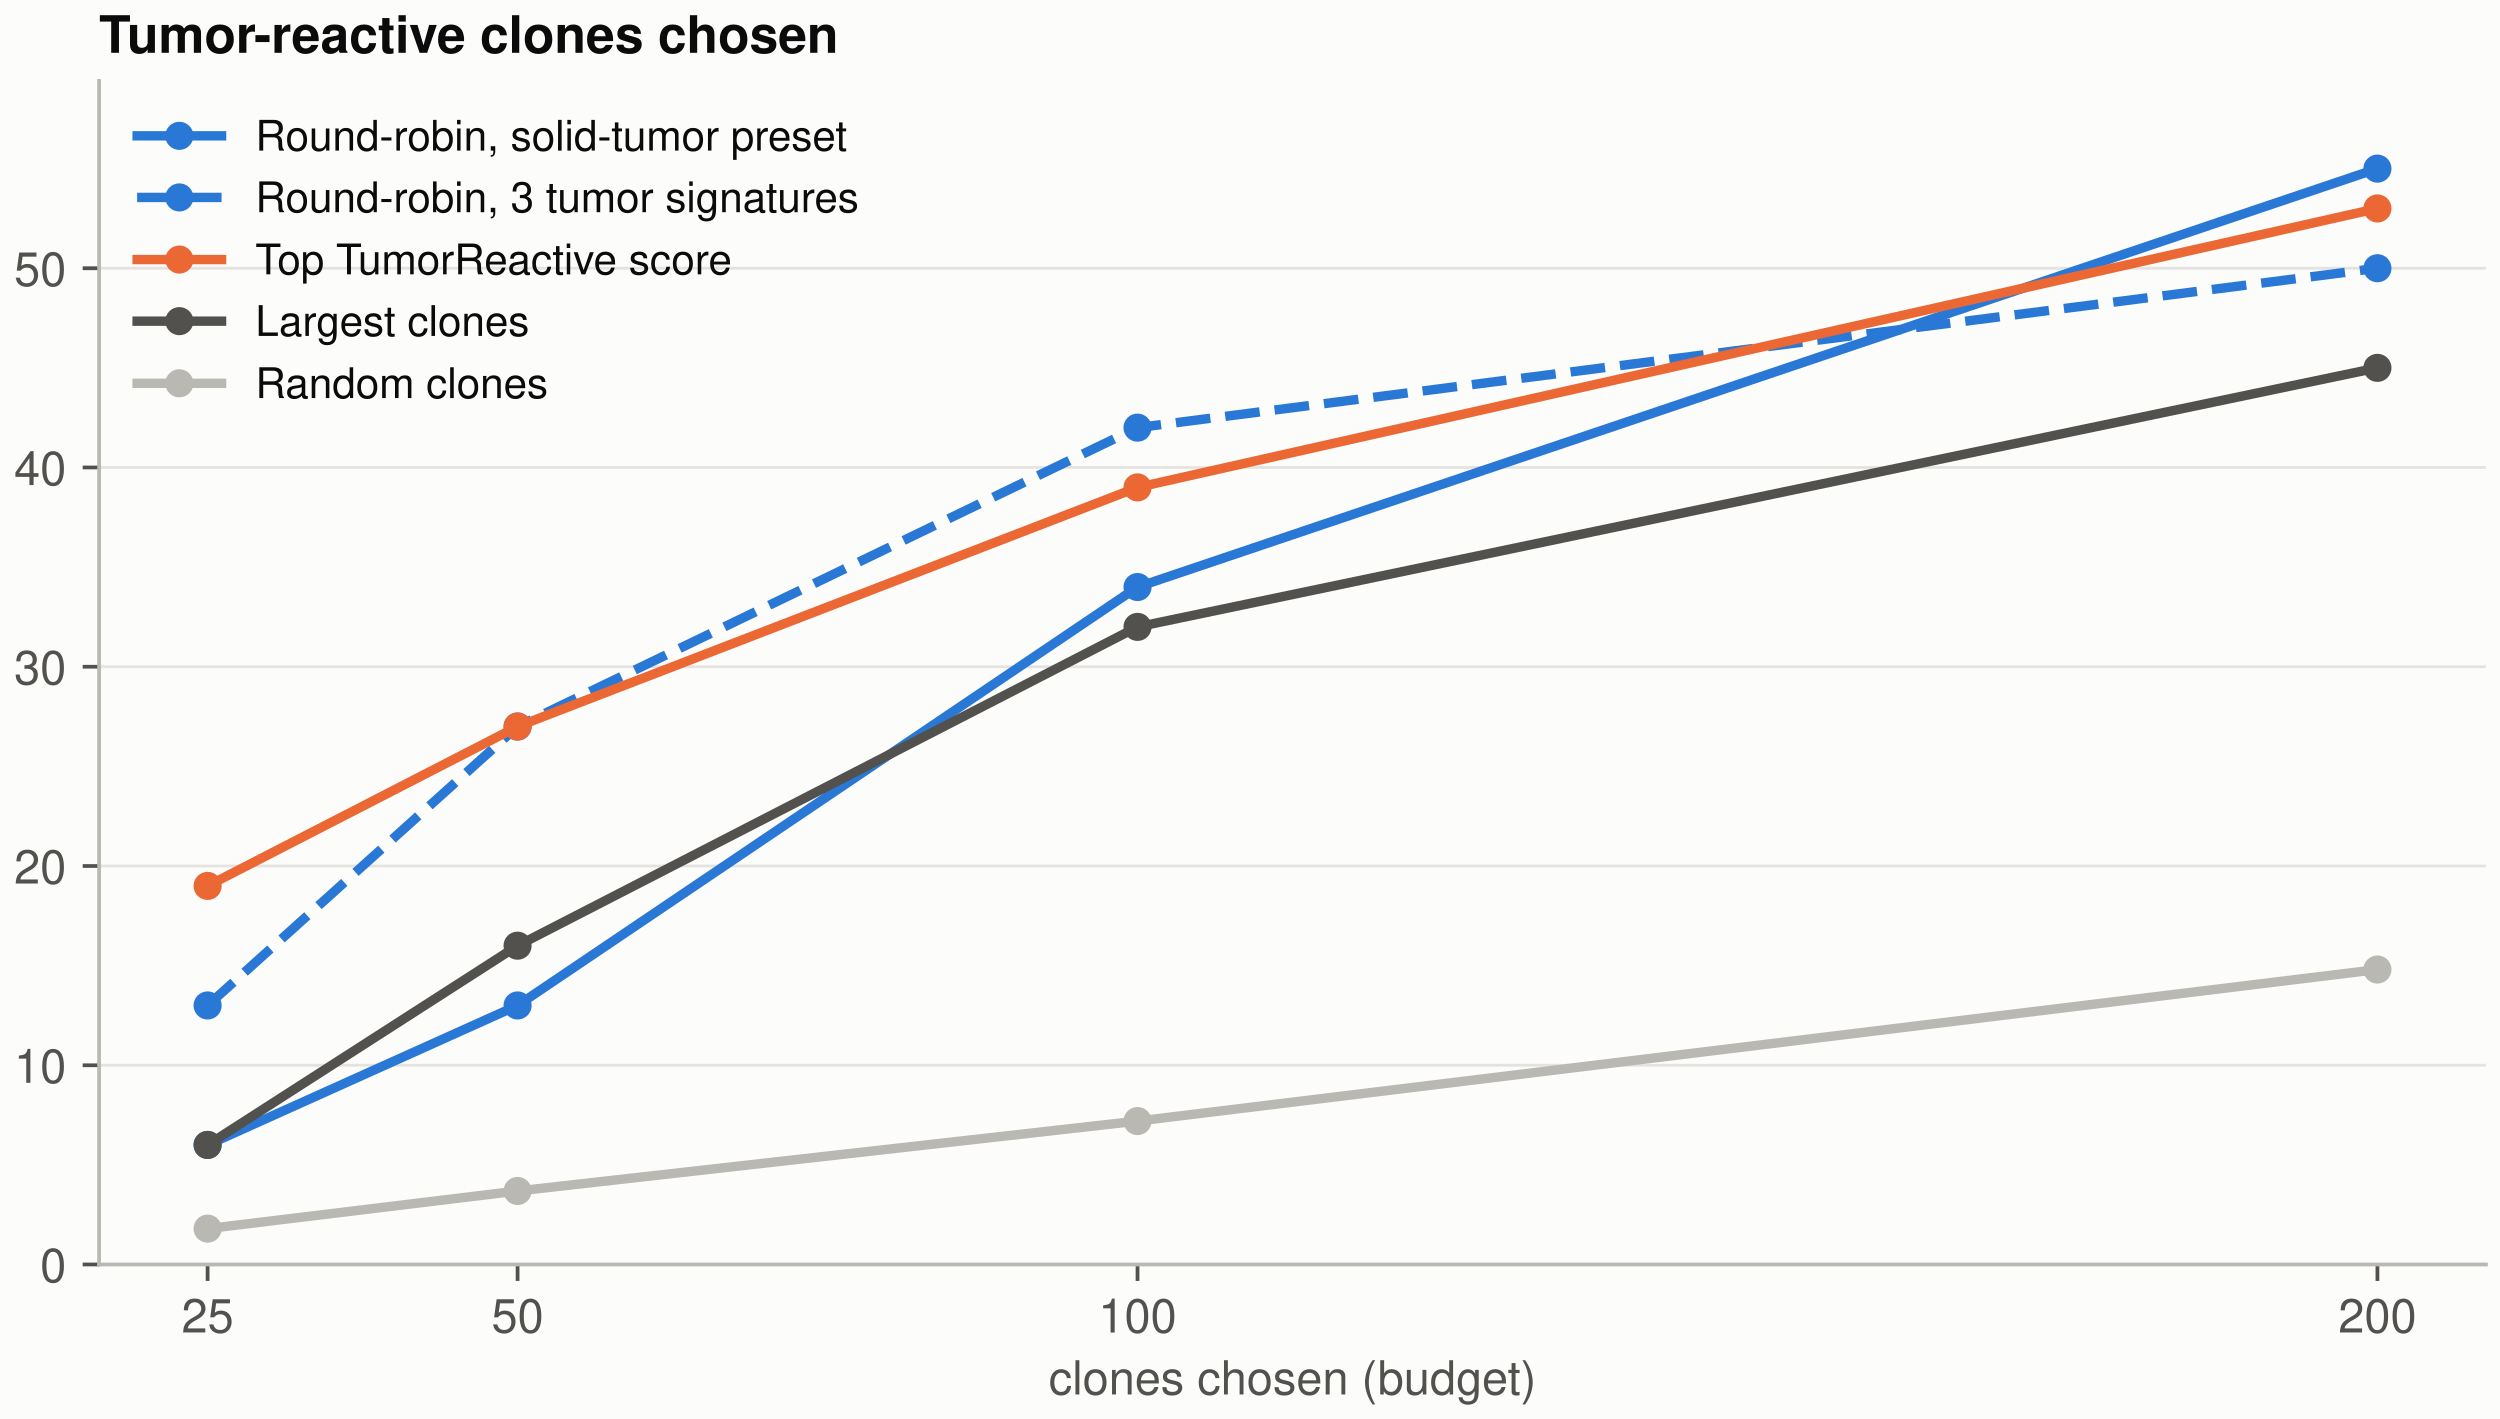
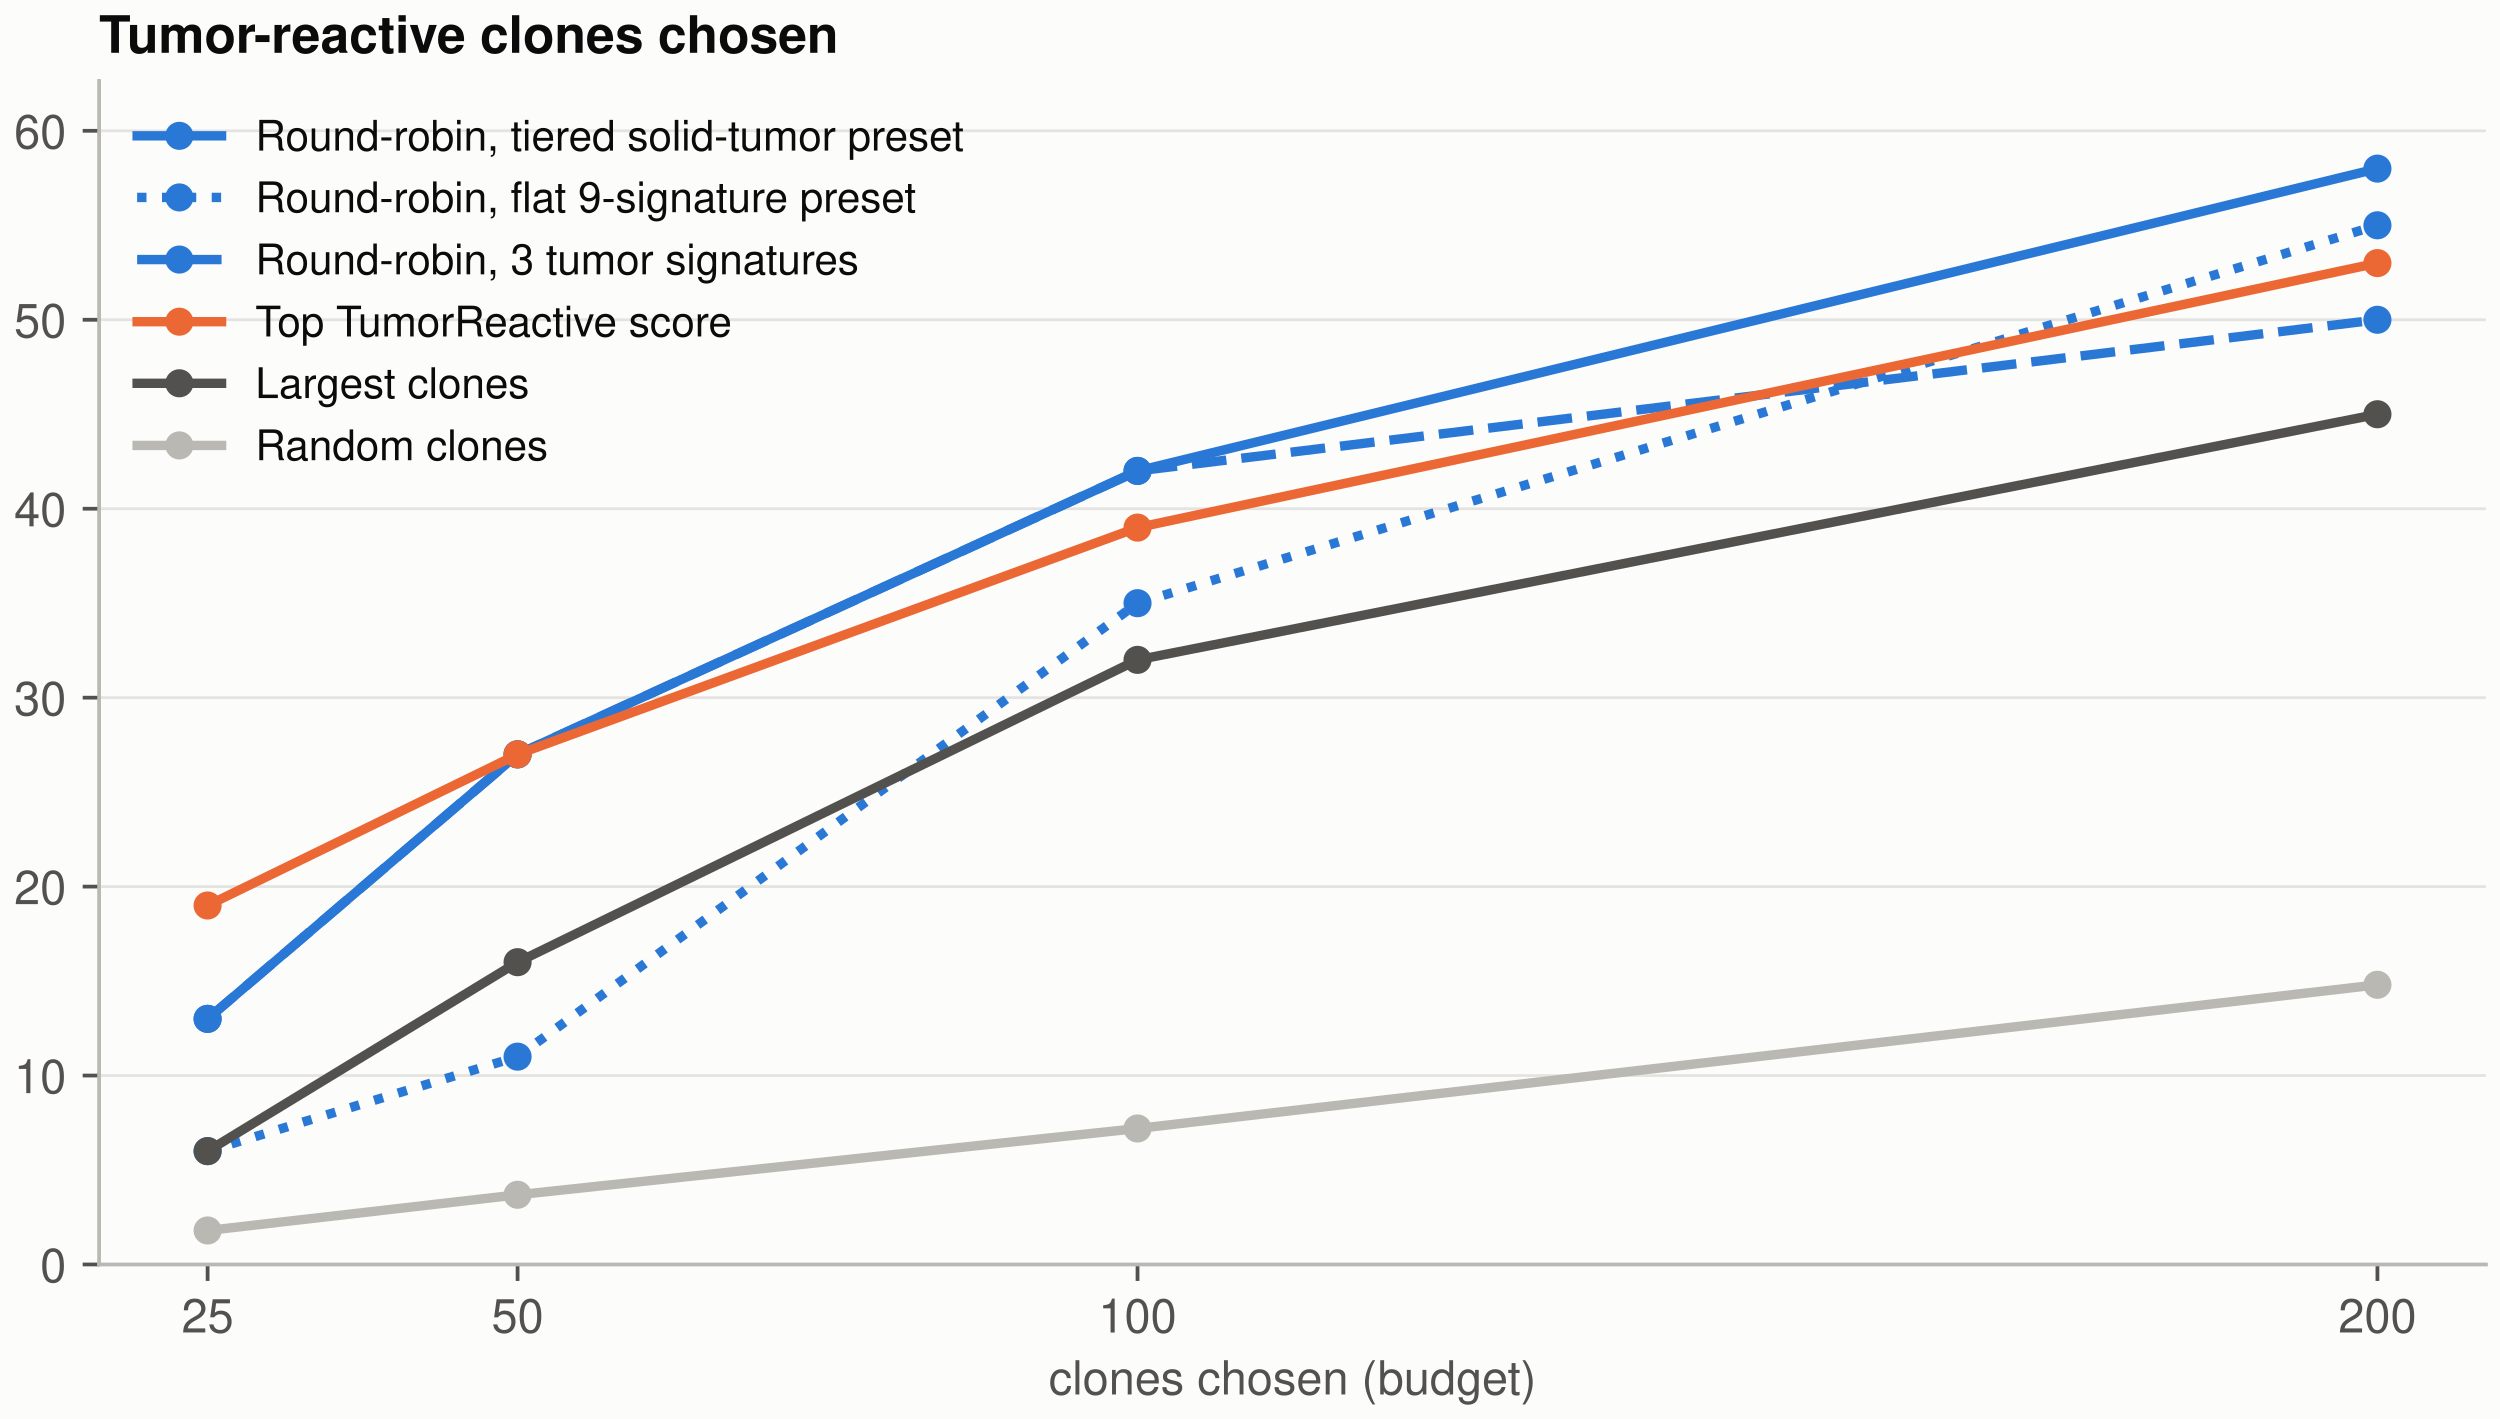
<svg xmlns="http://www.w3.org/2000/svg" xmlns:xlink="http://www.w3.org/1999/xlink" width="532.8pt" height="302.4pt" viewBox="0 0 532.8 302.4" version="1.1">
  <defs>
    <style type="text/css">*{stroke-linejoin: round; stroke-linecap: butt}</style>
  </defs>
  <g id="figure_1">
    <g id="patch_1">
      <path d="M 0 302.4  L 532.8 302.4  L 532.8 0  L 0 0  z " style="fill: #fcfcfb" />
    </g>
    <g id="axes_1">
      <g id="patch_2">
        <path d="M 21.122 269.488  L 529.8 269.488  L 529.8 17.25  L 21.122 17.25  z " style="fill: #fcfcfb" />
      </g>
      <g id="matplotlib.axis_1">
        <g id="xtick_1">
          <g id="line2d_1">
            <defs>
              <path id="mc6937c2ae9" d="M 0 0  L 0 3.5  " style="stroke: #52514e; stroke-width: 0.8" />
            </defs>
            <g>
              <use xlink:href="#mc6937c2ae9" x="44.244" y="269.488" style="fill: #52514e; stroke: #52514e; stroke-width: 0.8" />
            </g>
          </g>
          <g id="text_1">
            <text style="font-size: 10px; font-family: 'Helvetica', 'Arial', 'DejaVu Sans'; text-anchor: middle; fill: #52514e" x="44.244" y="283.988" transform="rotate(-0 44.24383 283.988)">25</text>
          </g>
        </g>
        <g id="xtick_2">
          <g id="line2d_2">
            <g>
              <use xlink:href="#mc6937c2ae9" x="110.306" y="269.488" style="fill: #52514e; stroke: #52514e; stroke-width: 0.8" />
            </g>
          </g>
          <g id="text_2">
            <text style="font-size: 10px; font-family: 'Helvetica', 'Arial', 'DejaVu Sans'; text-anchor: middle; fill: #52514e" x="110.306" y="283.988" transform="rotate(-0 110.3059 283.988)">50</text>
          </g>
        </g>
        <g id="xtick_3">
          <g id="line2d_3">
            <g>
              <use xlink:href="#mc6937c2ae9" x="242.43" y="269.488" style="fill: #52514e; stroke: #52514e; stroke-width: 0.8" />
            </g>
          </g>
          <g id="text_3">
            <text style="font-size: 10px; font-family: 'Helvetica', 'Arial', 'DejaVu Sans'; text-anchor: middle; fill: #52514e" x="242.43" y="283.988" transform="rotate(-0 242.4299 283.988)">100</text>
          </g>
        </g>
        <g id="xtick_4">
          <g id="line2d_4">
            <g>
              <use xlink:href="#mc6937c2ae9" x="506.678" y="269.488" style="fill: #52514e; stroke: #52514e; stroke-width: 0.8" />
            </g>
          </g>
          <g id="text_4">
            <text style="font-size: 10px; font-family: 'Helvetica', 'Arial', 'DejaVu Sans'; text-anchor: middle; fill: #52514e" x="506.678" y="283.988" transform="rotate(-0 506.678 283.988)">200</text>
          </g>
        </g>
        <g id="text_5">
          <text style="font-size: 10px; font-family: 'Helvetica', 'Arial', 'DejaVu Sans'; text-anchor: middle; fill: #52514e" x="275.461" y="297.187" transform="rotate(-0 275.4609 297.1873)">clones chosen (budget)</text>
        </g>
      </g>
      <g id="matplotlib.axis_2">
        <g id="ytick_1">
          <g id="line2d_5">
            <path d="M 21.122 269.488  L 529.8 269.488  " clip-path="url(#pacbe27f881)" style="fill: none; stroke: #e4e3df; stroke-width: 0.6; stroke-linecap: square" />
          </g>
          <g id="line2d_6">
            <defs>
              <path id="mceed921732" d="M 0 0  L -3.5 0  " style="stroke: #52514e; stroke-width: 0.8" />
            </defs>
            <g>
              <use xlink:href="#mceed921732" x="21.122" y="269.488" style="fill: #52514e; stroke: #52514e; stroke-width: 0.8" />
            </g>
          </g>
          <g id="text_6">
            <text style="font-size: 10px; font-family: 'Helvetica', 'Arial', 'DejaVu Sans'; text-anchor: end; fill: #52514e" x="14.122" y="273.238" transform="rotate(-0 14.12212 273.238)">0</text>
          </g>
        </g>
        <g id="ytick_2">
          <g id="line2d_7">
-             <path d="M 21.122 227.024  L 529.8 227.024  " clip-path="url(#pacbe27f881)" style="fill: none; stroke: #e4e3df; stroke-width: 0.6; stroke-linecap: square" />
+             <path d="M 21.122 229.22  L 529.8 229.22  " clip-path="url(#pacbe27f881)" style="fill: none; stroke: #e4e3df; stroke-width: 0.6; stroke-linecap: square" />
          </g>
          <g id="line2d_8">
            <g>
-               <use xlink:href="#mceed921732" x="21.122" y="227.024" style="fill: #52514e; stroke: #52514e; stroke-width: 0.8" />
+               <use xlink:href="#mceed921732" x="21.122" y="229.22" style="fill: #52514e; stroke: #52514e; stroke-width: 0.8" />
            </g>
          </g>
          <g id="text_7">
-             <text style="font-size: 10px; font-family: 'Helvetica', 'Arial', 'DejaVu Sans'; text-anchor: end; fill: #52514e" x="14.122" y="230.774" transform="rotate(-0 14.12212 230.7738)">10</text>
+             <text style="font-size: 10px; font-family: 'Helvetica', 'Arial', 'DejaVu Sans'; text-anchor: end; fill: #52514e" x="14.122" y="232.97" transform="rotate(-0 14.12212 232.9702)">10</text>
          </g>
        </g>
        <g id="ytick_3">
          <g id="line2d_9">
-             <path d="M 21.122 184.559  L 529.8 184.559  " clip-path="url(#pacbe27f881)" style="fill: none; stroke: #e4e3df; stroke-width: 0.6; stroke-linecap: square" />
+             <path d="M 21.122 188.952  L 529.8 188.952  " clip-path="url(#pacbe27f881)" style="fill: none; stroke: #e4e3df; stroke-width: 0.6; stroke-linecap: square" />
          </g>
          <g id="line2d_10">
            <g>
-               <use xlink:href="#mceed921732" x="21.122" y="184.559" style="fill: #52514e; stroke: #52514e; stroke-width: 0.8" />
+               <use xlink:href="#mceed921732" x="21.122" y="188.952" style="fill: #52514e; stroke: #52514e; stroke-width: 0.8" />
            </g>
          </g>
          <g id="text_8">
-             <text style="font-size: 10px; font-family: 'Helvetica', 'Arial', 'DejaVu Sans'; text-anchor: end; fill: #52514e" x="14.122" y="188.309" transform="rotate(-0 14.12212 188.3095)">20</text>
+             <text style="font-size: 10px; font-family: 'Helvetica', 'Arial', 'DejaVu Sans'; text-anchor: end; fill: #52514e" x="14.122" y="192.702" transform="rotate(-0 14.12212 192.7023)">20</text>
          </g>
        </g>
        <g id="ytick_4">
          <g id="line2d_11">
-             <path d="M 21.122 142.095  L 529.8 142.095  " clip-path="url(#pacbe27f881)" style="fill: none; stroke: #e4e3df; stroke-width: 0.6; stroke-linecap: square" />
+             <path d="M 21.122 148.684  L 529.8 148.684  " clip-path="url(#pacbe27f881)" style="fill: none; stroke: #e4e3df; stroke-width: 0.6; stroke-linecap: square" />
          </g>
          <g id="line2d_12">
            <g>
-               <use xlink:href="#mceed921732" x="21.122" y="142.095" style="fill: #52514e; stroke: #52514e; stroke-width: 0.8" />
+               <use xlink:href="#mceed921732" x="21.122" y="148.684" style="fill: #52514e; stroke: #52514e; stroke-width: 0.8" />
            </g>
          </g>
          <g id="text_9">
-             <text style="font-size: 10px; font-family: 'Helvetica', 'Arial', 'DejaVu Sans'; text-anchor: end; fill: #52514e" x="14.122" y="145.845" transform="rotate(-0 14.12212 145.8452)">30</text>
+             <text style="font-size: 10px; font-family: 'Helvetica', 'Arial', 'DejaVu Sans'; text-anchor: end; fill: #52514e" x="14.122" y="152.434" transform="rotate(-0 14.12212 152.4345)">30</text>
          </g>
        </g>
        <g id="ytick_5">
          <g id="line2d_13">
-             <path d="M 21.122 99.631  L 529.8 99.631  " clip-path="url(#pacbe27f881)" style="fill: none; stroke: #e4e3df; stroke-width: 0.6; stroke-linecap: square" />
+             <path d="M 21.122 108.417  L 529.8 108.417  " clip-path="url(#pacbe27f881)" style="fill: none; stroke: #e4e3df; stroke-width: 0.6; stroke-linecap: square" />
          </g>
          <g id="line2d_14">
            <g>
-               <use xlink:href="#mceed921732" x="21.122" y="99.631" style="fill: #52514e; stroke: #52514e; stroke-width: 0.8" />
+               <use xlink:href="#mceed921732" x="21.122" y="108.417" style="fill: #52514e; stroke: #52514e; stroke-width: 0.8" />
            </g>
          </g>
          <g id="text_10">
-             <text style="font-size: 10px; font-family: 'Helvetica', 'Arial', 'DejaVu Sans'; text-anchor: end; fill: #52514e" x="14.122" y="103.381" transform="rotate(-0 14.12212 103.3809)">40</text>
+             <text style="font-size: 10px; font-family: 'Helvetica', 'Arial', 'DejaVu Sans'; text-anchor: end; fill: #52514e" x="14.122" y="112.167" transform="rotate(-0 14.12212 112.1666)">40</text>
          </g>
        </g>
        <g id="ytick_6">
          <g id="line2d_15">
-             <path d="M 21.122 57.167  L 529.8 57.167  " clip-path="url(#pacbe27f881)" style="fill: none; stroke: #e4e3df; stroke-width: 0.6; stroke-linecap: square" />
+             <path d="M 21.122 68.149  L 529.8 68.149  " clip-path="url(#pacbe27f881)" style="fill: none; stroke: #e4e3df; stroke-width: 0.6; stroke-linecap: square" />
          </g>
          <g id="line2d_16">
            <g>
-               <use xlink:href="#mceed921732" x="21.122" y="57.167" style="fill: #52514e; stroke: #52514e; stroke-width: 0.8" />
+               <use xlink:href="#mceed921732" x="21.122" y="68.149" style="fill: #52514e; stroke: #52514e; stroke-width: 0.8" />
            </g>
          </g>
          <g id="text_11">
-             <text style="font-size: 10px; font-family: 'Helvetica', 'Arial', 'DejaVu Sans'; text-anchor: end; fill: #52514e" x="14.122" y="60.917" transform="rotate(-0 14.12212 60.91666)">50</text>
-           </g>
-         </g>
-       </g>
-       <g id="line2d_17">
-         <path d="M 44.244 244.009  L 110.306 214.284  L 242.43 125.11  L 506.678 35.935  " clip-path="url(#pacbe27f881)" style="fill: none; stroke: #2a78d6; stroke-width: 2; stroke-linecap: square" />
+             <text style="font-size: 10px; font-family: 'Helvetica', 'Arial', 'DejaVu Sans'; text-anchor: end; fill: #52514e" x="14.122" y="71.899" transform="rotate(-0 14.12212 71.8988)">50</text>
+           </g>
+         </g>
+         <g id="ytick_7">
+           <g id="line2d_17">
+             <path d="M 21.122 27.881  L 529.8 27.881  " clip-path="url(#pacbe27f881)" style="fill: none; stroke: #e4e3df; stroke-width: 0.6; stroke-linecap: square" />
+           </g>
+           <g id="line2d_18">
+             <g>
+               <use xlink:href="#mceed921732" x="21.122" y="27.881" style="fill: #52514e; stroke: #52514e; stroke-width: 0.8" />
+             </g>
+           </g>
+           <g id="text_12">
+             <text style="font-size: 10px; font-family: 'Helvetica', 'Arial', 'DejaVu Sans'; text-anchor: end; fill: #52514e" x="14.122" y="31.631" transform="rotate(-0 14.12212 31.63095)">60</text>
+           </g>
+         </g>
+       </g>
+       <g id="line2d_19">
+         <path d="M 44.244 217.14  L 110.306 160.765  L 242.43 100.363  L 506.678 35.935  " clip-path="url(#pacbe27f881)" style="fill: none; stroke: #2a78d6; stroke-width: 2; stroke-linecap: square" />
        <defs>
          <path id="me64a40cbbe" d="M 0 2.5  C 0.663 2.5 1.299 2.237 1.768 1.768  C 2.237 1.299 2.5 0.663 2.5 0  C 2.5 -0.663 2.237 -1.299 1.768 -1.768  C 1.299 -2.237 0.663 -2.5 0 -2.5  C -0.663 -2.5 -1.299 -2.237 -1.768 -1.768  C -2.237 -1.299 -2.5 -0.663 -2.5 0  C -2.5 0.663 -2.237 1.299 -1.768 1.768  C -1.299 2.237 -0.663 2.5 0 2.5  z " style="stroke: #2a78d6" />
        </defs>
        <g clip-path="url(#pacbe27f881)">
-           <use xlink:href="#me64a40cbbe" x="44.244" y="244.009" style="fill: #2a78d6; stroke: #2a78d6" />
-           <use xlink:href="#me64a40cbbe" x="110.306" y="214.284" style="fill: #2a78d6; stroke: #2a78d6" />
-           <use xlink:href="#me64a40cbbe" x="242.43" y="125.11" style="fill: #2a78d6; stroke: #2a78d6" />
+           <use xlink:href="#me64a40cbbe" x="44.244" y="217.14" style="fill: #2a78d6; stroke: #2a78d6" />
+           <use xlink:href="#me64a40cbbe" x="110.306" y="160.765" style="fill: #2a78d6; stroke: #2a78d6" />
+           <use xlink:href="#me64a40cbbe" x="242.43" y="100.363" style="fill: #2a78d6; stroke: #2a78d6" />
          <use xlink:href="#me64a40cbbe" x="506.678" y="35.935" style="fill: #2a78d6; stroke: #2a78d6" />
        </g>
      </g>
-       <g id="line2d_18">
-         <path d="M 44.244 214.284  L 110.306 154.834  L 242.43 91.138  L 506.678 57.167  " clip-path="url(#pacbe27f881)" style="fill: none; stroke-dasharray: 7.4,3.2; stroke-dashoffset: 0; stroke: #2a78d6; stroke-width: 2" />
-         <g clip-path="url(#pacbe27f881)">
-           <use xlink:href="#me64a40cbbe" x="44.244" y="214.284" style="fill: #2a78d6; stroke: #2a78d6" />
-           <use xlink:href="#me64a40cbbe" x="110.306" y="154.834" style="fill: #2a78d6; stroke: #2a78d6" />
-           <use xlink:href="#me64a40cbbe" x="242.43" y="91.138" style="fill: #2a78d6; stroke: #2a78d6" />
-           <use xlink:href="#me64a40cbbe" x="506.678" y="57.167" style="fill: #2a78d6; stroke: #2a78d6" />
-         </g>
-       </g>
-       <g id="line2d_19">
-         <path d="M 44.244 188.806  L 110.306 154.834  L 242.43 103.877  L 506.678 44.427  " clip-path="url(#pacbe27f881)" style="fill: none; stroke: #eb6834; stroke-width: 2; stroke-linecap: square" />
+       <g id="line2d_20">
+         <path d="M 44.244 245.327  L 110.306 225.193  L 242.43 128.551  L 506.678 48.015  " clip-path="url(#pacbe27f881)" style="fill: none; stroke-dasharray: 2,3.3; stroke-dashoffset: 0; stroke: #2a78d6; stroke-width: 2" />
+         <g clip-path="url(#pacbe27f881)">
+           <use xlink:href="#me64a40cbbe" x="44.244" y="245.327" style="fill: #2a78d6; stroke: #2a78d6" />
+           <use xlink:href="#me64a40cbbe" x="110.306" y="225.193" style="fill: #2a78d6; stroke: #2a78d6" />
+           <use xlink:href="#me64a40cbbe" x="242.43" y="128.551" style="fill: #2a78d6; stroke: #2a78d6" />
+           <use xlink:href="#me64a40cbbe" x="506.678" y="48.015" style="fill: #2a78d6; stroke: #2a78d6" />
+         </g>
+       </g>
+       <g id="line2d_21">
+         <path d="M 44.244 217.14  L 110.306 160.765  L 242.43 100.363  L 506.678 68.149  " clip-path="url(#pacbe27f881)" style="fill: none; stroke-dasharray: 7.4,3.2; stroke-dashoffset: 0; stroke: #2a78d6; stroke-width: 2" />
+         <g clip-path="url(#pacbe27f881)">
+           <use xlink:href="#me64a40cbbe" x="44.244" y="217.14" style="fill: #2a78d6; stroke: #2a78d6" />
+           <use xlink:href="#me64a40cbbe" x="110.306" y="160.765" style="fill: #2a78d6; stroke: #2a78d6" />
+           <use xlink:href="#me64a40cbbe" x="242.43" y="100.363" style="fill: #2a78d6; stroke: #2a78d6" />
+           <use xlink:href="#me64a40cbbe" x="506.678" y="68.149" style="fill: #2a78d6; stroke: #2a78d6" />
+         </g>
+       </g>
+       <g id="line2d_22">
+         <path d="M 44.244 192.979  L 110.306 160.765  L 242.43 112.443  L 506.678 56.068  " clip-path="url(#pacbe27f881)" style="fill: none; stroke: #eb6834; stroke-width: 2; stroke-linecap: square" />
        <defs>
          <path id="mb28232d5b6" d="M 0 2.5  C 0.663 2.5 1.299 2.237 1.768 1.768  C 2.237 1.299 2.5 0.663 2.5 0  C 2.5 -0.663 2.237 -1.299 1.768 -1.768  C 1.299 -2.237 0.663 -2.5 0 -2.5  C -0.663 -2.5 -1.299 -2.237 -1.768 -1.768  C -2.237 -1.299 -2.5 -0.663 -2.5 0  C -2.5 0.663 -2.237 1.299 -1.768 1.768  C -1.299 2.237 -0.663 2.5 0 2.5  z " style="stroke: #eb6834" />
        </defs>
        <g clip-path="url(#pacbe27f881)">
-           <use xlink:href="#mb28232d5b6" x="44.244" y="188.806" style="fill: #eb6834; stroke: #eb6834" />
-           <use xlink:href="#mb28232d5b6" x="110.306" y="154.834" style="fill: #eb6834; stroke: #eb6834" />
-           <use xlink:href="#mb28232d5b6" x="242.43" y="103.877" style="fill: #eb6834; stroke: #eb6834" />
-           <use xlink:href="#mb28232d5b6" x="506.678" y="44.427" style="fill: #eb6834; stroke: #eb6834" />
-         </g>
-       </g>
-       <g id="line2d_20">
-         <path d="M 44.244 244.009  L 110.306 201.545  L 242.43 133.602  L 506.678 78.399  " clip-path="url(#pacbe27f881)" style="fill: none; stroke: #52514e; stroke-width: 2; stroke-linecap: square" />
+           <use xlink:href="#mb28232d5b6" x="44.244" y="192.979" style="fill: #eb6834; stroke: #eb6834" />
+           <use xlink:href="#mb28232d5b6" x="110.306" y="160.765" style="fill: #eb6834; stroke: #eb6834" />
+           <use xlink:href="#mb28232d5b6" x="242.43" y="112.443" style="fill: #eb6834; stroke: #eb6834" />
+           <use xlink:href="#mb28232d5b6" x="506.678" y="56.068" style="fill: #eb6834; stroke: #eb6834" />
+         </g>
+       </g>
+       <g id="line2d_23">
+         <path d="M 44.244 245.327  L 110.306 205.059  L 242.43 140.631  L 506.678 88.283  " clip-path="url(#pacbe27f881)" style="fill: none; stroke: #52514e; stroke-width: 2; stroke-linecap: square" />
        <defs>
          <path id="mbde85d0c40" d="M 0 2.5  C 0.663 2.5 1.299 2.237 1.768 1.768  C 2.237 1.299 2.5 0.663 2.5 0  C 2.5 -0.663 2.237 -1.299 1.768 -1.768  C 1.299 -2.237 0.663 -2.5 0 -2.5  C -0.663 -2.5 -1.299 -2.237 -1.768 -1.768  C -2.237 -1.299 -2.5 -0.663 -2.5 0  C -2.5 0.663 -2.237 1.299 -1.768 1.768  C -1.299 2.237 -0.663 2.5 0 2.5  z " style="stroke: #52514e" />
        </defs>
        <g clip-path="url(#pacbe27f881)">
-           <use xlink:href="#mbde85d0c40" x="44.244" y="244.009" style="fill: #52514e; stroke: #52514e" />
-           <use xlink:href="#mbde85d0c40" x="110.306" y="201.545" style="fill: #52514e; stroke: #52514e" />
-           <use xlink:href="#mbde85d0c40" x="242.43" y="133.602" style="fill: #52514e; stroke: #52514e" />
-           <use xlink:href="#mbde85d0c40" x="506.678" y="78.399" style="fill: #52514e; stroke: #52514e" />
-         </g>
-       </g>
-       <g id="line2d_21">
-         <path d="M 44.244 261.844  L 110.306 253.819  L 242.43 238.922  L 506.678 206.624  " clip-path="url(#pacbe27f881)" style="fill: none; stroke: #b9b8b2; stroke-width: 2; stroke-linecap: square" />
+           <use xlink:href="#mbde85d0c40" x="44.244" y="245.327" style="fill: #52514e; stroke: #52514e" />
+           <use xlink:href="#mbde85d0c40" x="110.306" y="205.059" style="fill: #52514e; stroke: #52514e" />
+           <use xlink:href="#mbde85d0c40" x="242.43" y="140.631" style="fill: #52514e; stroke: #52514e" />
+           <use xlink:href="#mbde85d0c40" x="506.678" y="88.283" style="fill: #52514e; stroke: #52514e" />
+         </g>
+       </g>
+       <g id="line2d_24">
+         <path d="M 44.244 262.24  L 110.306 254.629  L 242.43 240.503  L 506.678 209.876  " clip-path="url(#pacbe27f881)" style="fill: none; stroke: #b9b8b2; stroke-width: 2; stroke-linecap: square" />
        <defs>
          <path id="m17cdb1f855" d="M 0 2.5  C 0.663 2.5 1.299 2.237 1.768 1.768  C 2.237 1.299 2.5 0.663 2.5 0  C 2.5 -0.663 2.237 -1.299 1.768 -1.768  C 1.299 -2.237 0.663 -2.5 0 -2.5  C -0.663 -2.5 -1.299 -2.237 -1.768 -1.768  C -2.237 -1.299 -2.5 -0.663 -2.5 0  C -2.5 0.663 -2.237 1.299 -1.768 1.768  C -1.299 2.237 -0.663 2.5 0 2.5  z " style="stroke: #b9b8b2" />
        </defs>
        <g clip-path="url(#pacbe27f881)">
-           <use xlink:href="#m17cdb1f855" x="44.244" y="261.844" style="fill: #b9b8b2; stroke: #b9b8b2" />
-           <use xlink:href="#m17cdb1f855" x="110.306" y="253.819" style="fill: #b9b8b2; stroke: #b9b8b2" />
-           <use xlink:href="#m17cdb1f855" x="242.43" y="238.922" style="fill: #b9b8b2; stroke: #b9b8b2" />
-           <use xlink:href="#m17cdb1f855" x="506.678" y="206.624" style="fill: #b9b8b2; stroke: #b9b8b2" />
+           <use xlink:href="#m17cdb1f855" x="44.244" y="262.24" style="fill: #b9b8b2; stroke: #b9b8b2" />
+           <use xlink:href="#m17cdb1f855" x="110.306" y="254.629" style="fill: #b9b8b2; stroke: #b9b8b2" />
+           <use xlink:href="#m17cdb1f855" x="242.43" y="240.503" style="fill: #b9b8b2; stroke: #b9b8b2" />
+           <use xlink:href="#m17cdb1f855" x="506.678" y="209.876" style="fill: #b9b8b2; stroke: #b9b8b2" />
        </g>
      </g>
      <g id="patch_3">
        <path d="M 21.122 269.488  L 21.122 17.25  " style="fill: none; stroke: #b9b8b2; stroke-width: 0.8; stroke-linejoin: miter; stroke-linecap: square" />
      </g>
      <g id="patch_4">
        <path d="M 21.122 269.488  L 529.8 269.488  " style="fill: none; stroke: #b9b8b2; stroke-width: 0.8; stroke-linejoin: miter; stroke-linecap: square" />
      </g>
-       <g id="text_12">
+       <g id="text_13">
        <text style="font-weight: 700; font-size: 11px; font-family: 'Helvetica', 'Arial', 'DejaVu Sans'; text-anchor: start; fill: #0b0b0b" x="21.122" y="11.25" transform="rotate(-0 21.12212 11.25024)">Tumor-reactive clones chosen</text>
      </g>
      <g id="legend_1">
-         <g id="line2d_22">
+         <g id="line2d_25">
          <path d="M 29.222 28.95  L 38.222 28.95  L 47.222 28.95  " style="fill: none; stroke: #2a78d6; stroke-width: 2; stroke-linecap: square" />
          <g>
            <use xlink:href="#me64a40cbbe" x="38.222" y="28.95" style="fill: #2a78d6; stroke: #2a78d6" />
          </g>
        </g>
-         <g id="text_13">
-           <text style="font-size: 9px; font-family: 'Helvetica', 'Arial', 'DejaVu Sans'; text-anchor: start; fill: #0b0b0b" x="54.422" y="32.1" transform="rotate(-0 54.42211 32.10024)">Round-robin, solid-tumor preset</text>
-         </g>
-         <g id="line2d_23">
-           <path d="M 29.222 42.076  L 38.222 42.076  L 47.222 42.076  " style="fill: none; stroke-dasharray: 7.4,3.2; stroke-dashoffset: 0; stroke: #2a78d6; stroke-width: 2" />
+         <g id="text_14">
+           <text style="font-size: 9px; font-family: 'Helvetica', 'Arial', 'DejaVu Sans'; text-anchor: start; fill: #0b0b0b" x="54.422" y="32.1" transform="rotate(-0 54.42211 32.10024)">Round-robin, tiered solid-tumor preset</text>
+         </g>
+         <g id="line2d_26">
+           <path d="M 29.222 42.076  L 38.222 42.076  L 47.222 42.076  " style="fill: none; stroke-dasharray: 2,3.3; stroke-dashoffset: 0; stroke: #2a78d6; stroke-width: 2" />
          <g>
            <use xlink:href="#me64a40cbbe" x="38.222" y="42.076" style="fill: #2a78d6; stroke: #2a78d6" />
          </g>
        </g>
-         <g id="text_14">
-           <text style="font-size: 9px; font-family: 'Helvetica', 'Arial', 'DejaVu Sans'; text-anchor: start; fill: #0b0b0b" x="54.422" y="45.226" transform="rotate(-0 54.42211 45.22618)">Round-robin, 3 tumor signatures</text>
-         </g>
-         <g id="line2d_24">
-           <path d="M 29.222 55.317  L 38.222 55.317  L 47.222 55.317  " style="fill: none; stroke: #eb6834; stroke-width: 2; stroke-linecap: square" />
-           <g>
-             <use xlink:href="#mb28232d5b6" x="38.222" y="55.317" style="fill: #eb6834; stroke: #eb6834" />
-           </g>
-         </g>
        <g id="text_15">
-           <text style="font-size: 9px; font-family: 'Helvetica', 'Arial', 'DejaVu Sans'; text-anchor: start; fill: #0b0b0b" x="54.422" y="58.467" transform="rotate(-0 54.42211 58.46743)">Top TumorReactive score</text>
-         </g>
-         <g id="line2d_25">
-           <path d="M 29.222 68.443  L 38.222 68.443  L 47.222 68.443  " style="fill: none; stroke: #52514e; stroke-width: 2; stroke-linecap: square" />
-           <g>
-             <use xlink:href="#mbde85d0c40" x="38.222" y="68.443" style="fill: #52514e; stroke: #52514e" />
+           <text style="font-size: 9px; font-family: 'Helvetica', 'Arial', 'DejaVu Sans'; text-anchor: start; fill: #0b0b0b" x="54.422" y="45.226" transform="rotate(-0 54.42211 45.22618)">Round-robin, flat 9-signature preset</text>
+         </g>
+         <g id="line2d_27">
+           <path d="M 29.222 55.317  L 38.222 55.317  L 47.222 55.317  " style="fill: none; stroke-dasharray: 7.4,3.2; stroke-dashoffset: 0; stroke: #2a78d6; stroke-width: 2" />
+           <g>
+             <use xlink:href="#me64a40cbbe" x="38.222" y="55.317" style="fill: #2a78d6; stroke: #2a78d6" />
          </g>
        </g>
        <g id="text_16">
-           <text style="font-size: 9px; font-family: 'Helvetica', 'Arial', 'DejaVu Sans'; text-anchor: start; fill: #0b0b0b" x="54.422" y="71.593" transform="rotate(-0 54.42211 71.59337)">Largest clones</text>
-         </g>
-         <g id="line2d_26">
-           <path d="M 29.222 81.685  L 38.222 81.685  L 47.222 81.685  " style="fill: none; stroke: #b9b8b2; stroke-width: 2; stroke-linecap: square" />
-           <g>
-             <use xlink:href="#m17cdb1f855" x="38.222" y="81.685" style="fill: #b9b8b2; stroke: #b9b8b2" />
+           <text style="font-size: 9px; font-family: 'Helvetica', 'Arial', 'DejaVu Sans'; text-anchor: start; fill: #0b0b0b" x="54.422" y="58.467" transform="rotate(-0 54.42211 58.46743)">Round-robin, 3 tumor signatures</text>
+         </g>
+         <g id="line2d_28">
+           <path d="M 29.222 68.559  L 38.222 68.559  L 47.222 68.559  " style="fill: none; stroke: #eb6834; stroke-width: 2; stroke-linecap: square" />
+           <g>
+             <use xlink:href="#mb28232d5b6" x="38.222" y="68.559" style="fill: #eb6834; stroke: #eb6834" />
          </g>
        </g>
        <g id="text_17">
-           <text style="font-size: 9px; font-family: 'Helvetica', 'Arial', 'DejaVu Sans'; text-anchor: start; fill: #0b0b0b" x="54.422" y="84.835" transform="rotate(-0 54.42211 84.83461)">Random clones</text>
+           <text style="font-size: 9px; font-family: 'Helvetica', 'Arial', 'DejaVu Sans'; text-anchor: start; fill: #0b0b0b" x="54.422" y="71.709" transform="rotate(-0 54.42211 71.70868)">Top TumorReactive score</text>
+         </g>
+         <g id="line2d_29">
+           <path d="M 29.222 81.685  L 38.222 81.685  L 47.222 81.685  " style="fill: none; stroke: #52514e; stroke-width: 2; stroke-linecap: square" />
+           <g>
+             <use xlink:href="#mbde85d0c40" x="38.222" y="81.685" style="fill: #52514e; stroke: #52514e" />
+           </g>
+         </g>
+         <g id="text_18">
+           <text style="font-size: 9px; font-family: 'Helvetica', 'Arial', 'DejaVu Sans'; text-anchor: start; fill: #0b0b0b" x="54.422" y="84.835" transform="rotate(-0 54.42211 84.83461)">Largest clones</text>
+         </g>
+         <g id="line2d_30">
+           <path d="M 29.222 94.926  L 38.222 94.926  L 47.222 94.926  " style="fill: none; stroke: #b9b8b2; stroke-width: 2; stroke-linecap: square" />
+           <g>
+             <use xlink:href="#m17cdb1f855" x="38.222" y="94.926" style="fill: #b9b8b2; stroke: #b9b8b2" />
+           </g>
+         </g>
+         <g id="text_19">
+           <text style="font-size: 9px; font-family: 'Helvetica', 'Arial', 'DejaVu Sans'; text-anchor: start; fill: #0b0b0b" x="54.422" y="98.076" transform="rotate(-0 54.42211 98.07586)">Random clones</text>
        </g>
      </g>
    </g>
  </g>
  <defs>
    <clipPath id="pacbe27f881">
      <rect x="21.122" y="17.25" width="508.678" height="252.238" />
    </clipPath>
  </defs>
</svg>
